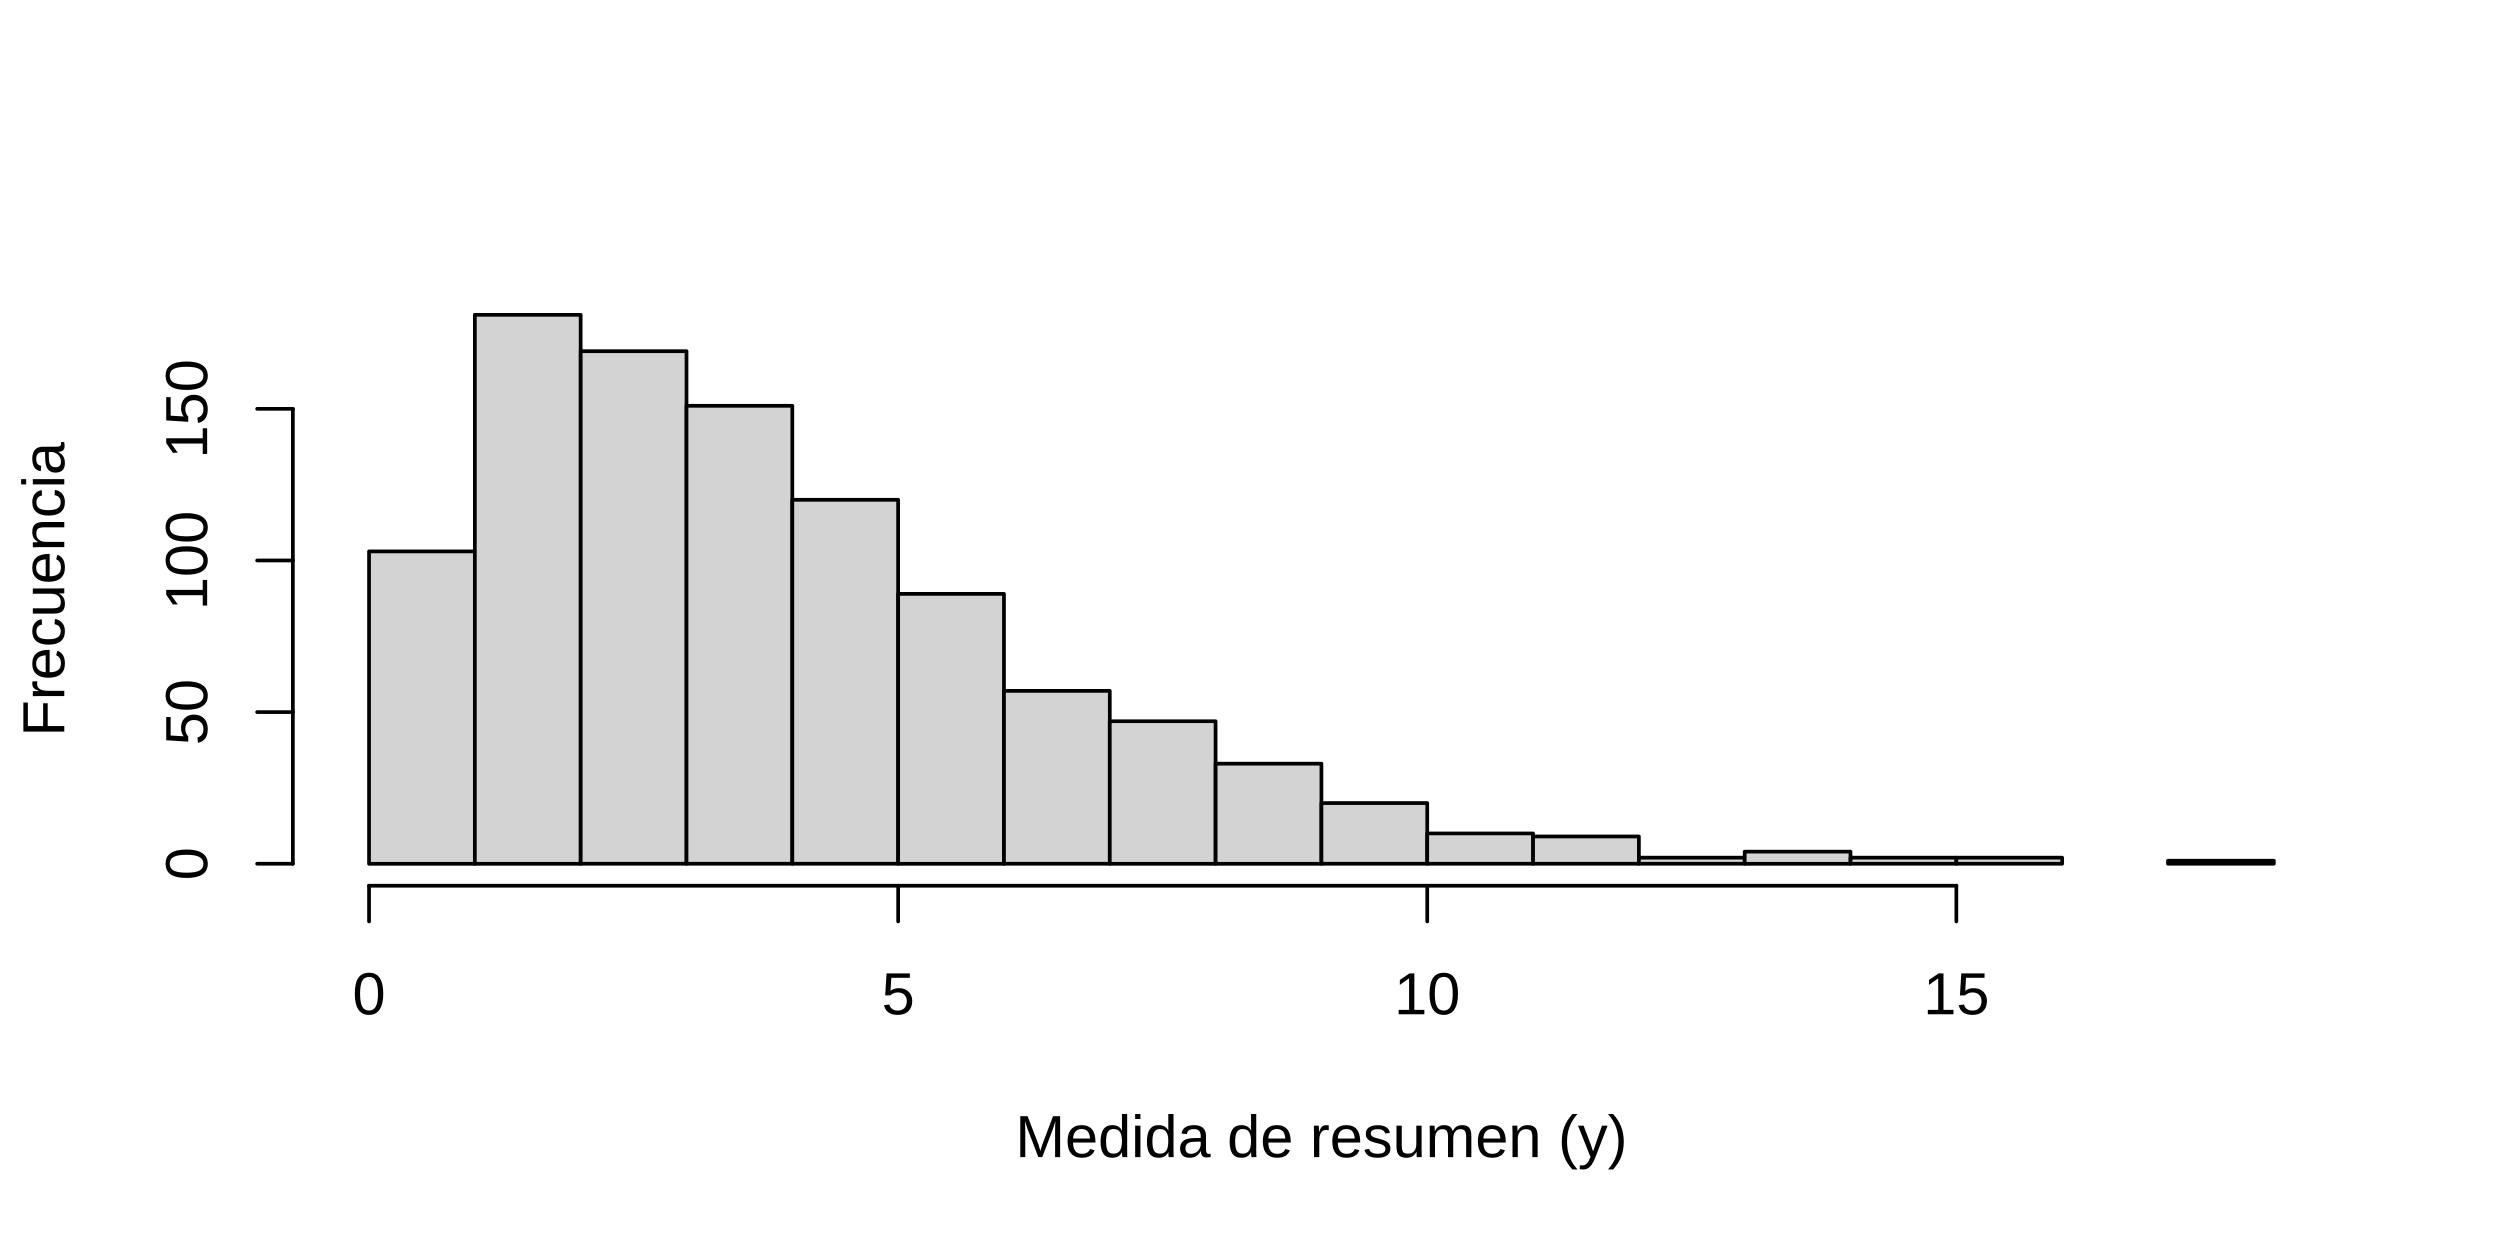
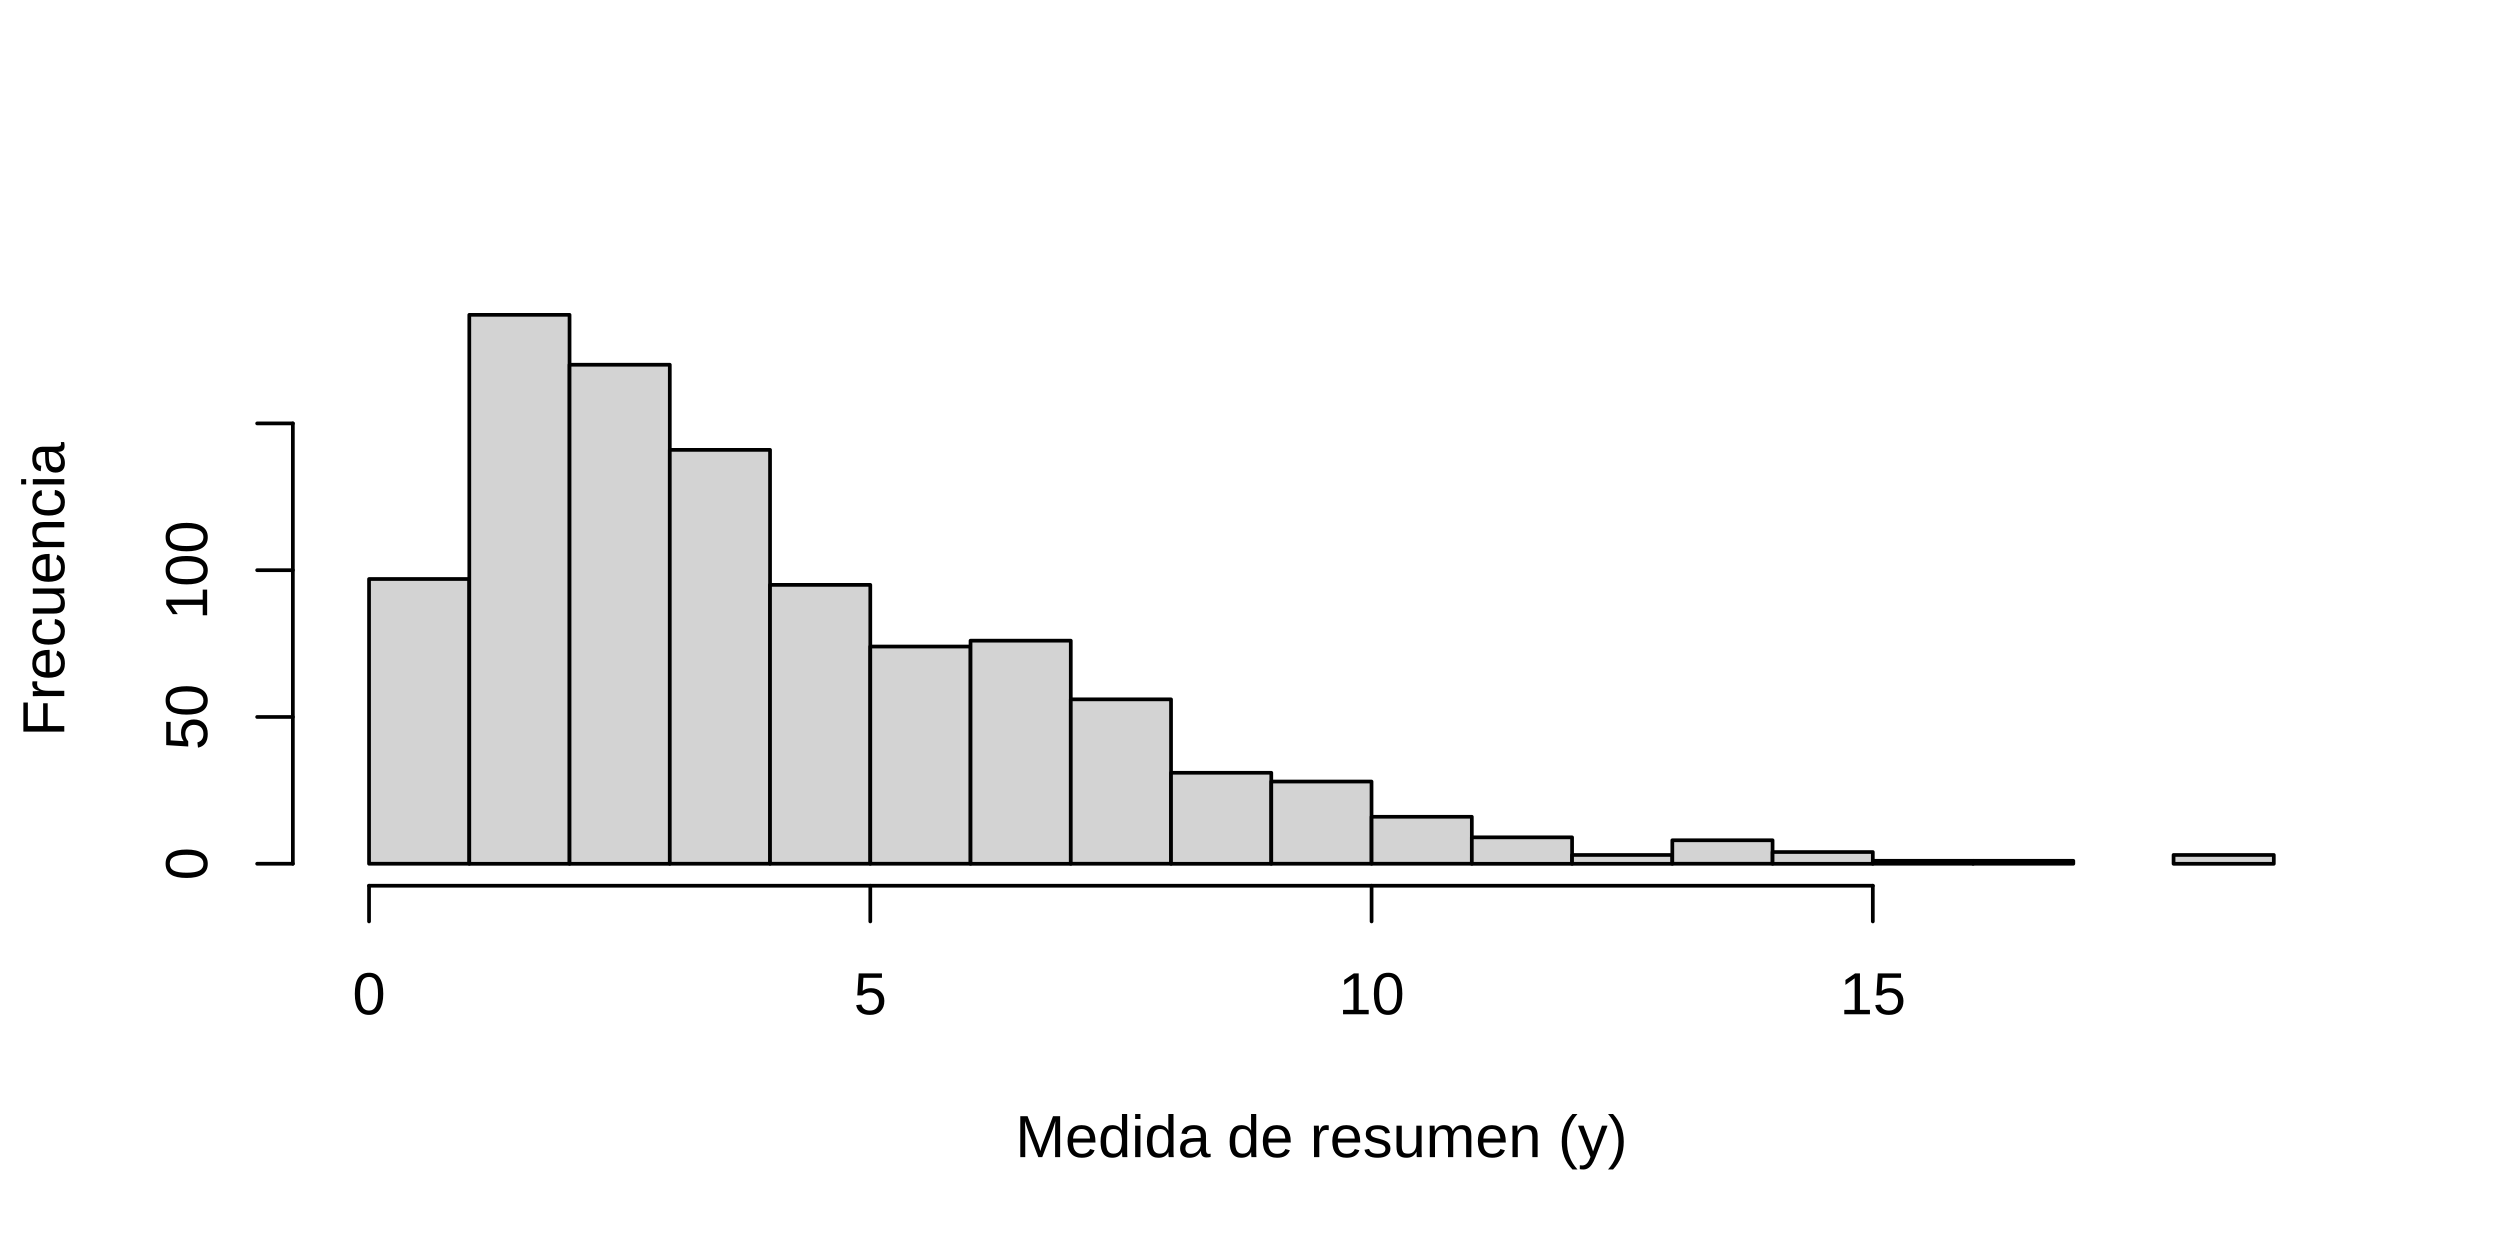
<svg xmlns="http://www.w3.org/2000/svg" class="svglite" width="504.00pt" height="252.00pt" viewBox="0 0 504.00 252.00">
  <defs>
    <style type="text/css">
    .svglite line, .svglite polyline, .svglite polygon, .svglite path, .svglite rect, .svglite circle {
      fill: none;
      stroke: #000000;
      stroke-linecap: round;
      stroke-linejoin: round;
      stroke-miterlimit: 10.00;
    }
  </style>
  </defs>
  <rect width="100%" height="100%" style="stroke: none; fill: #FFFFFF;" />
  <defs>
    <clipPath id="cpMC4wMHw1MDQuMDB8MC4wMHwyNTIuMDA=">
      <rect x="0.00" y="0.00" width="504.00" height="252.00" />
    </clipPath>
  </defs>
  <g clip-path="url(#cpMC4wMHw1MDQuMDB8MC4wMHwyNTIuMDA=)">
    <text x="266.40" y="233.28" text-anchor="middle" style="font-size: 12.00px; font-family: Arial;" textLength="123.38px" lengthAdjust="spacingAndGlyphs">Medida de resumen (y)</text>
    <text transform="translate(12.96,118.80) rotate(-90)" text-anchor="middle" style="font-size: 12.00px; font-family: Arial;" textLength="59.36px" lengthAdjust="spacingAndGlyphs">Frecuencia</text>
-     <line x1="74.40" y1="178.56" x2="394.40" y2="178.56" style="stroke-width: 0.75;" />
+     <line x1="74.40" y1="178.56" x2="377.56" y2="178.56" style="stroke-width: 0.75;" />
    <line x1="74.40" y1="178.56" x2="74.40" y2="185.76" style="stroke-width: 0.75;" />
-     <line x1="181.07" y1="178.56" x2="181.07" y2="185.76" style="stroke-width: 0.75;" />
-     <line x1="287.73" y1="178.56" x2="287.73" y2="185.76" style="stroke-width: 0.75;" />
-     <line x1="394.40" y1="178.56" x2="394.40" y2="185.76" style="stroke-width: 0.75;" />
+     <line x1="175.45" y1="178.56" x2="175.45" y2="185.76" style="stroke-width: 0.75;" />
+     <line x1="276.51" y1="178.56" x2="276.51" y2="185.76" style="stroke-width: 0.75;" />
+     <line x1="377.56" y1="178.56" x2="377.56" y2="185.76" style="stroke-width: 0.75;" />
    <text x="74.40" y="204.48" text-anchor="middle" style="font-size: 12.00px; font-family: Arial;" textLength="6.67px" lengthAdjust="spacingAndGlyphs">0</text>
-     <text x="181.07" y="204.48" text-anchor="middle" style="font-size: 12.00px; font-family: Arial;" textLength="6.67px" lengthAdjust="spacingAndGlyphs">5</text>
-     <text x="287.73" y="204.48" text-anchor="middle" style="font-size: 12.00px; font-family: Arial;" textLength="13.35px" lengthAdjust="spacingAndGlyphs">10</text>
-     <text x="394.40" y="204.48" text-anchor="middle" style="font-size: 12.00px; font-family: Arial;" textLength="13.35px" lengthAdjust="spacingAndGlyphs">15</text>
-     <line x1="59.04" y1="174.13" x2="59.04" y2="82.42" style="stroke-width: 0.75;" />
+     <text x="175.45" y="204.48" text-anchor="middle" style="font-size: 12.00px; font-family: Arial;" textLength="6.67px" lengthAdjust="spacingAndGlyphs">5</text>
+     <text x="276.51" y="204.48" text-anchor="middle" style="font-size: 12.00px; font-family: Arial;" textLength="13.35px" lengthAdjust="spacingAndGlyphs">10</text>
+     <text x="377.56" y="204.48" text-anchor="middle" style="font-size: 12.00px; font-family: Arial;" textLength="13.35px" lengthAdjust="spacingAndGlyphs">15</text>
+     <line x1="59.04" y1="174.13" x2="59.04" y2="85.36" style="stroke-width: 0.75;" />
    <line x1="59.04" y1="174.13" x2="51.84" y2="174.13" style="stroke-width: 0.75;" />
-     <line x1="59.04" y1="143.56" x2="51.84" y2="143.56" style="stroke-width: 0.75;" />
-     <line x1="59.04" y1="112.99" x2="51.84" y2="112.99" style="stroke-width: 0.75;" />
-     <line x1="59.04" y1="82.42" x2="51.84" y2="82.42" style="stroke-width: 0.75;" />
+     <line x1="59.04" y1="144.54" x2="51.84" y2="144.54" style="stroke-width: 0.75;" />
+     <line x1="59.04" y1="114.95" x2="51.84" y2="114.95" style="stroke-width: 0.75;" />
+     <line x1="59.04" y1="85.36" x2="51.84" y2="85.36" style="stroke-width: 0.75;" />
    <text transform="translate(41.76,174.13) rotate(-90)" text-anchor="middle" style="font-size: 12.00px; font-family: Arial;" textLength="6.67px" lengthAdjust="spacingAndGlyphs">0</text>
-     <text transform="translate(41.76,143.56) rotate(-90)" text-anchor="middle" style="font-size: 12.00px; font-family: Arial;" textLength="13.35px" lengthAdjust="spacingAndGlyphs">50</text>
-     <text transform="translate(41.76,112.99) rotate(-90)" text-anchor="middle" style="font-size: 12.00px; font-family: Arial;" textLength="20.02px" lengthAdjust="spacingAndGlyphs">100</text>
-     <text transform="translate(41.76,82.42) rotate(-90)" text-anchor="middle" style="font-size: 12.00px; font-family: Arial;" textLength="20.02px" lengthAdjust="spacingAndGlyphs">150</text>
+     <text transform="translate(41.76,144.54) rotate(-90)" text-anchor="middle" style="font-size: 12.00px; font-family: Arial;" textLength="13.35px" lengthAdjust="spacingAndGlyphs">50</text>
+     <text transform="translate(41.76,114.95) rotate(-90)" text-anchor="middle" style="font-size: 12.00px; font-family: Arial;" textLength="20.02px" lengthAdjust="spacingAndGlyphs">100</text>
  </g>
  <defs>
    <clipPath id="cpNTkuMDR8NDczLjc2fDU5LjA0fDE3OC41Ng==">
      <rect x="59.04" y="59.04" width="414.72" height="119.52" />
    </clipPath>
  </defs>
  <g clip-path="url(#cpNTkuMDR8NDczLjc2fDU5LjA0fDE3OC41Ng==)">
-     <rect x="74.40" y="111.16" width="21.33" height="62.98" style="stroke-width: 0.75; fill: #D3D3D3;" />
-     <rect x="95.73" y="63.47" width="21.33" height="110.67" style="stroke-width: 0.75; fill: #D3D3D3;" />
-     <rect x="117.07" y="70.80" width="21.33" height="103.33" style="stroke-width: 0.75; fill: #D3D3D3;" />
-     <rect x="138.40" y="81.81" width="21.33" height="92.32" style="stroke-width: 0.75; fill: #D3D3D3;" />
-     <rect x="159.73" y="100.76" width="21.33" height="73.37" style="stroke-width: 0.75; fill: #D3D3D3;" />
-     <rect x="181.07" y="119.72" width="21.33" height="54.42" style="stroke-width: 0.75; fill: #D3D3D3;" />
-     <rect x="202.40" y="139.28" width="21.33" height="34.85" style="stroke-width: 0.75; fill: #D3D3D3;" />
-     <rect x="223.73" y="145.40" width="21.33" height="28.74" style="stroke-width: 0.75; fill: #D3D3D3;" />
-     <rect x="245.07" y="153.96" width="21.33" height="20.18" style="stroke-width: 0.75; fill: #D3D3D3;" />
-     <rect x="266.40" y="161.90" width="21.33" height="12.23" style="stroke-width: 0.75; fill: #D3D3D3;" />
-     <rect x="287.73" y="168.02" width="21.33" height="6.11" style="stroke-width: 0.75; fill: #D3D3D3;" />
-     <rect x="309.07" y="168.63" width="21.33" height="5.50" style="stroke-width: 0.75; fill: #D3D3D3;" />
-     <rect x="330.40" y="172.91" width="21.33" height="1.22" style="stroke-width: 0.75; fill: #D3D3D3;" />
-     <rect x="351.73" y="171.69" width="21.33" height="2.45" style="stroke-width: 0.75; fill: #D3D3D3;" />
-     <rect x="373.07" y="172.91" width="21.33" height="1.22" style="stroke-width: 0.75; fill: #D3D3D3;" />
-     <rect x="394.40" y="172.91" width="21.33" height="1.22" style="stroke-width: 0.75; fill: #D3D3D3;" />
-     <rect x="415.73" y="174.13" width="21.33" height="0.00" style="stroke-width: 0.75; fill: #D3D3D3;" />
-     <rect x="437.07" y="173.52" width="21.33" height="0.61" style="stroke-width: 0.75; fill: #D3D3D3;" />
+     <rect x="74.40" y="116.73" width="20.21" height="57.40" style="stroke-width: 0.75; fill: #D3D3D3;" />
+     <rect x="94.61" y="63.47" width="20.21" height="110.67" style="stroke-width: 0.75; fill: #D3D3D3;" />
+     <rect x="114.82" y="73.53" width="20.21" height="100.61" style="stroke-width: 0.75; fill: #D3D3D3;" />
+     <rect x="135.03" y="90.69" width="20.21" height="83.44" style="stroke-width: 0.75; fill: #D3D3D3;" />
+     <rect x="155.24" y="117.91" width="20.21" height="56.22" style="stroke-width: 0.75; fill: #D3D3D3;" />
+     <rect x="175.45" y="130.34" width="20.21" height="43.79" style="stroke-width: 0.75; fill: #D3D3D3;" />
+     <rect x="195.66" y="129.16" width="20.21" height="44.98" style="stroke-width: 0.75; fill: #D3D3D3;" />
+     <rect x="215.87" y="140.99" width="20.21" height="33.14" style="stroke-width: 0.75; fill: #D3D3D3;" />
+     <rect x="236.08" y="155.79" width="20.21" height="18.35" style="stroke-width: 0.75; fill: #D3D3D3;" />
+     <rect x="256.29" y="157.56" width="20.21" height="16.57" style="stroke-width: 0.75; fill: #D3D3D3;" />
+     <rect x="276.51" y="164.66" width="20.21" height="9.47" style="stroke-width: 0.75; fill: #D3D3D3;" />
+     <rect x="296.72" y="168.81" width="20.21" height="5.33" style="stroke-width: 0.75; fill: #D3D3D3;" />
+     <rect x="316.93" y="172.36" width="20.21" height="1.78" style="stroke-width: 0.75; fill: #D3D3D3;" />
+     <rect x="337.14" y="169.40" width="20.21" height="4.73" style="stroke-width: 0.75; fill: #D3D3D3;" />
+     <rect x="357.35" y="171.77" width="20.21" height="2.37" style="stroke-width: 0.75; fill: #D3D3D3;" />
+     <rect x="377.56" y="173.54" width="20.21" height="0.59" style="stroke-width: 0.75; fill: #D3D3D3;" />
+     <rect x="397.77" y="173.54" width="20.21" height="0.59" style="stroke-width: 0.75; fill: #D3D3D3;" />
+     <rect x="417.98" y="174.13" width="20.21" height="0.00" style="stroke-width: 0.75; fill: #D3D3D3;" />
+     <rect x="438.19" y="172.36" width="20.21" height="1.78" style="stroke-width: 0.75; fill: #D3D3D3;" />
  </g>
</svg>
